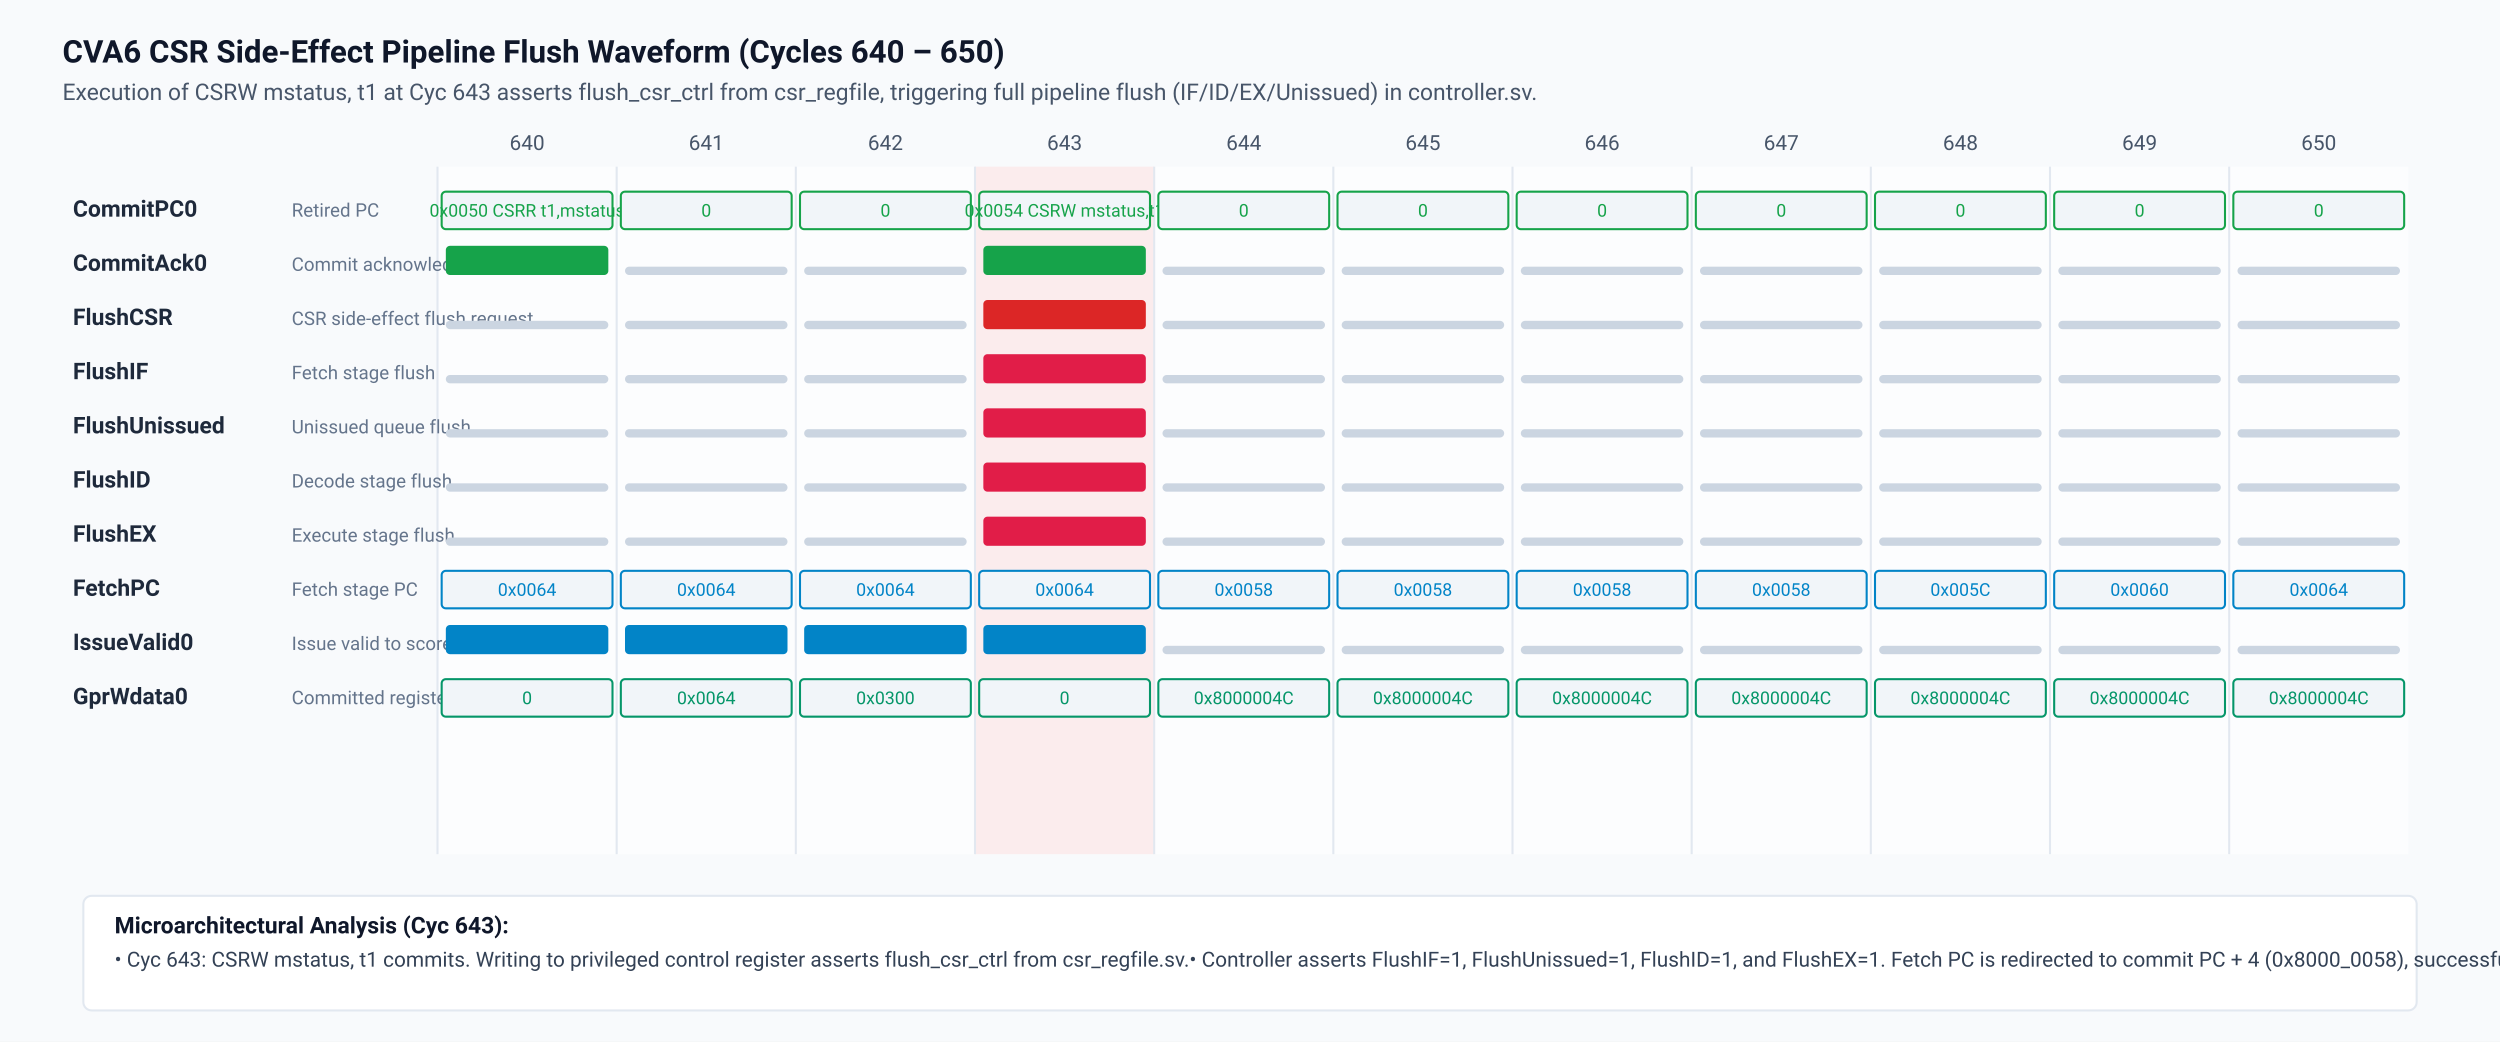
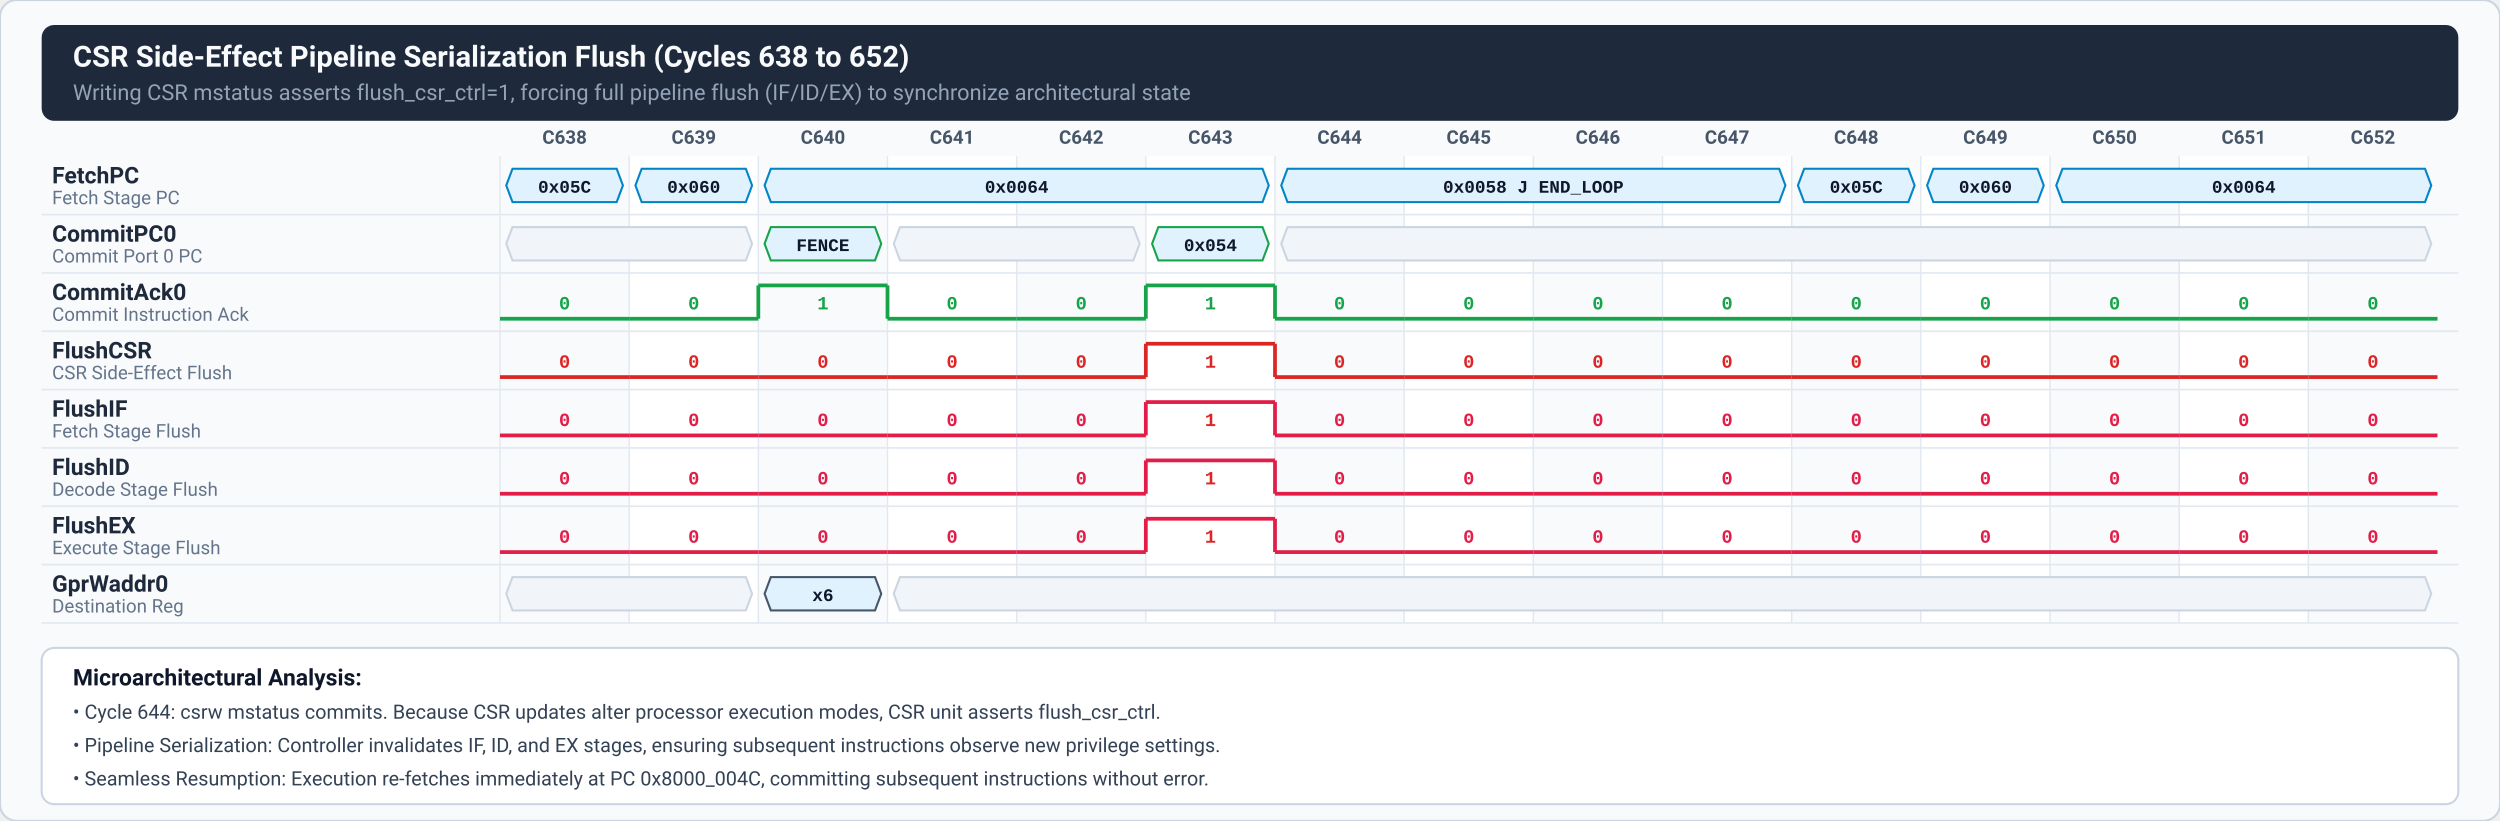
- <svg xmlns="http://www.w3.org/2000/svg" width="1200" height="500" viewBox="0 0 1200 500">
+ <svg xmlns="http://www.w3.org/2000/svg" viewBox="0 0 1200 394" width="1200" height="394">
  <defs>
-     <style type="text/css">
-     text { font-family: -apple-system, BlinkMacSystemFont, 'Segoe UI', Roboto, Helvetica, Arial, sans-serif; }
-     .sig-lbl { font-size: 11px; font-weight: 600; fill: #1e293b; }
-     .sig-sub { font-size: 9px; fill: #64748b; }
-     .cyc-lbl { font-size: 10px; fill: #475569; text-anchor: middle; }
-     .box-lbl { font-size: 10px; font-weight: 600; text-anchor: middle; }
-     .ann-title { font-size: 11px; font-weight: 700; fill: #0f172a; }
-     .ann-body { font-size: 10px; fill: #334155; }
-   </style>
+     <style>
+   text { font-family: -apple-system, BlinkMacSystemFont, "Segoe UI", Roboto, Helvetica, Arial, sans-serif; }
+   .title { font-size: 15px; font-weight: 700; fill: #0f172a; }
+   .subtitle { font-size: 11px; fill: #475569; }
+   .sig-name { font-size: 11px; font-weight: 600; fill: #1e293b; }
+   .sig-sub { font-size: 9px; fill: #64748b; }
+   .bus { font-family: "SFMono-Regular", Consolas, "Liberation Mono", Menlo, monospace; font-size: 8.5px; font-weight: 600; text-anchor: middle; fill: #0f172a; }
+   .bit { font-family: "SFMono-Regular", Consolas, "Liberation Mono", Menlo, monospace; font-size: 9px; font-weight: 600; text-anchor: middle; }
+   .cyc { font-size: 9px; fill: #475569; font-weight: 600; text-anchor: middle; }
+   .ann-title { font-size: 11px; font-weight: 700; fill: #0f172a; }
+   .ann-body { font-size: 9.5px; fill: #334155; }
+   .tag-lbl { font-size: 9px; font-weight: 700; text-anchor: middle; fill: #ffffff; }
+ </style>
  </defs>
-   <rect width="1200" height="500" fill="#f8fafc" />
-   <text x="30" y="30" font-size="15" font-weight="700" fill="#0f172a">CVA6 CSR Side-Effect Pipeline Flush Waveform (Cycles 640 – 650)</text>
-   <text x="30" y="48" font-size="11" fill="#475569">Execution of CSRW mstatus, t1 at Cyc 643 asserts flush_csr_ctrl from csr_regfile, triggering full pipeline flush (IF/ID/EX/Unissued) in controller.sv.</text>
-   <rect x="210" y="80" width="86" height="330" fill="#ffffff" opacity="0.6" />
-   <line x1="210" y1="80" x2="210" y2="410" stroke="#e2e8f0" stroke-width="1" />
-   <text x="253.0" y="72" class="cyc-lbl">640</text>
-   <rect x="296" y="80" width="86" height="330" fill="#ffffff" opacity="0.6" />
-   <line x1="296" y1="80" x2="296" y2="410" stroke="#e2e8f0" stroke-width="1" />
-   <text x="339.0" y="72" class="cyc-lbl">641</text>
-   <rect x="382" y="80" width="86" height="330" fill="#ffffff" opacity="0.6" />
-   <line x1="382" y1="80" x2="382" y2="410" stroke="#e2e8f0" stroke-width="1" />
-   <text x="425.0" y="72" class="cyc-lbl">642</text>
-   <rect x="468" y="80" width="86" height="330" fill="#fee2e2" opacity="0.6" />
-   <line x1="468" y1="80" x2="468" y2="410" stroke="#e2e8f0" stroke-width="1" />
-   <text x="511.0" y="72" class="cyc-lbl">643</text>
-   <rect x="554" y="80" width="86" height="330" fill="#ffffff" opacity="0.6" />
-   <line x1="554" y1="80" x2="554" y2="410" stroke="#e2e8f0" stroke-width="1" />
-   <text x="597.0" y="72" class="cyc-lbl">644</text>
-   <rect x="640" y="80" width="86" height="330" fill="#ffffff" opacity="0.6" />
-   <line x1="640" y1="80" x2="640" y2="410" stroke="#e2e8f0" stroke-width="1" />
-   <text x="683.0" y="72" class="cyc-lbl">645</text>
-   <rect x="726" y="80" width="86" height="330" fill="#ffffff" opacity="0.6" />
-   <line x1="726" y1="80" x2="726" y2="410" stroke="#e2e8f0" stroke-width="1" />
-   <text x="769.0" y="72" class="cyc-lbl">646</text>
-   <rect x="812" y="80" width="86" height="330" fill="#ffffff" opacity="0.6" />
-   <line x1="812" y1="80" x2="812" y2="410" stroke="#e2e8f0" stroke-width="1" />
-   <text x="855.0" y="72" class="cyc-lbl">647</text>
-   <rect x="898" y="80" width="86" height="330" fill="#ffffff" opacity="0.6" />
-   <line x1="898" y1="80" x2="898" y2="410" stroke="#e2e8f0" stroke-width="1" />
-   <text x="941.0" y="72" class="cyc-lbl">648</text>
-   <rect x="984" y="80" width="86" height="330" fill="#ffffff" opacity="0.6" />
-   <line x1="984" y1="80" x2="984" y2="410" stroke="#e2e8f0" stroke-width="1" />
-   <text x="1027.0" y="72" class="cyc-lbl">649</text>
-   <rect x="1070" y="80" width="86" height="330" fill="#ffffff" opacity="0.6" />
-   <line x1="1070" y1="80" x2="1070" y2="410" stroke="#e2e8f0" stroke-width="1" />
-   <text x="1113.0" y="72" class="cyc-lbl">650</text>
-   <text x="35" y="104" class="sig-lbl">CommitPC0</text>
-   <text x="140" y="104" class="sig-sub">Retired PC</text>
-   <rect x="212" y="92" width="82" height="18" fill="#f1f5f9" stroke="#16a34a" stroke-width="1" rx="2" />
-   <text x="253.0" y="104" font-size="8.5" font-family="monospace" fill="#16a34a" text-anchor="middle">0x0050 CSRR t1,mstatus</text>
-   <rect x="298" y="92" width="82" height="18" fill="#f1f5f9" stroke="#16a34a" stroke-width="1" rx="2" />
-   <text x="339.0" y="104" font-size="8.5" font-family="monospace" fill="#16a34a" text-anchor="middle">0</text>
-   <rect x="384" y="92" width="82" height="18" fill="#f1f5f9" stroke="#16a34a" stroke-width="1" rx="2" />
-   <text x="425.0" y="104" font-size="8.5" font-family="monospace" fill="#16a34a" text-anchor="middle">0</text>
-   <rect x="470" y="92" width="82" height="18" fill="#f1f5f9" stroke="#16a34a" stroke-width="1" rx="2" />
-   <text x="511.0" y="104" font-size="8.5" font-family="monospace" fill="#16a34a" text-anchor="middle">0x0054 CSRW mstatus,t1</text>
-   <rect x="556" y="92" width="82" height="18" fill="#f1f5f9" stroke="#16a34a" stroke-width="1" rx="2" />
-   <text x="597.0" y="104" font-size="8.5" font-family="monospace" fill="#16a34a" text-anchor="middle">0</text>
-   <rect x="642" y="92" width="82" height="18" fill="#f1f5f9" stroke="#16a34a" stroke-width="1" rx="2" />
-   <text x="683.0" y="104" font-size="8.5" font-family="monospace" fill="#16a34a" text-anchor="middle">0</text>
-   <rect x="728" y="92" width="82" height="18" fill="#f1f5f9" stroke="#16a34a" stroke-width="1" rx="2" />
-   <text x="769.0" y="104" font-size="8.5" font-family="monospace" fill="#16a34a" text-anchor="middle">0</text>
-   <rect x="814" y="92" width="82" height="18" fill="#f1f5f9" stroke="#16a34a" stroke-width="1" rx="2" />
-   <text x="855.0" y="104" font-size="8.5" font-family="monospace" fill="#16a34a" text-anchor="middle">0</text>
-   <rect x="900" y="92" width="82" height="18" fill="#f1f5f9" stroke="#16a34a" stroke-width="1" rx="2" />
-   <text x="941.0" y="104" font-size="8.5" font-family="monospace" fill="#16a34a" text-anchor="middle">0</text>
-   <rect x="986" y="92" width="82" height="18" fill="#f1f5f9" stroke="#16a34a" stroke-width="1" rx="2" />
-   <text x="1027.0" y="104" font-size="8.5" font-family="monospace" fill="#16a34a" text-anchor="middle">0</text>
-   <rect x="1072" y="92" width="82" height="18" fill="#f1f5f9" stroke="#16a34a" stroke-width="1" rx="2" />
-   <text x="1113.0" y="104" font-size="8.5" font-family="monospace" fill="#16a34a" text-anchor="middle">0</text>
-   <text x="35" y="130" class="sig-lbl">CommitAck0</text>
-   <text x="140" y="130" class="sig-sub">Commit acknowledge</text>
-   <rect x="214" y="118" width="78" height="14" fill="#16a34a" rx="2" />
-   <rect x="300" y="128" width="78" height="4" fill="#cbd5e1" rx="2" />
-   <rect x="386" y="128" width="78" height="4" fill="#cbd5e1" rx="2" />
-   <rect x="472" y="118" width="78" height="14" fill="#16a34a" rx="2" />
-   <rect x="558" y="128" width="78" height="4" fill="#cbd5e1" rx="2" />
-   <rect x="644" y="128" width="78" height="4" fill="#cbd5e1" rx="2" />
-   <rect x="730" y="128" width="78" height="4" fill="#cbd5e1" rx="2" />
-   <rect x="816" y="128" width="78" height="4" fill="#cbd5e1" rx="2" />
-   <rect x="902" y="128" width="78" height="4" fill="#cbd5e1" rx="2" />
-   <rect x="988" y="128" width="78" height="4" fill="#cbd5e1" rx="2" />
-   <rect x="1074" y="128" width="78" height="4" fill="#cbd5e1" rx="2" />
-   <text x="35" y="156" class="sig-lbl">FlushCSR</text>
-   <text x="140" y="156" class="sig-sub">CSR side-effect flush request</text>
-   <rect x="214" y="154" width="78" height="4" fill="#cbd5e1" rx="2" />
-   <rect x="300" y="154" width="78" height="4" fill="#cbd5e1" rx="2" />
-   <rect x="386" y="154" width="78" height="4" fill="#cbd5e1" rx="2" />
-   <rect x="472" y="144" width="78" height="14" fill="#dc2626" rx="2" />
-   <rect x="558" y="154" width="78" height="4" fill="#cbd5e1" rx="2" />
-   <rect x="644" y="154" width="78" height="4" fill="#cbd5e1" rx="2" />
-   <rect x="730" y="154" width="78" height="4" fill="#cbd5e1" rx="2" />
-   <rect x="816" y="154" width="78" height="4" fill="#cbd5e1" rx="2" />
-   <rect x="902" y="154" width="78" height="4" fill="#cbd5e1" rx="2" />
-   <rect x="988" y="154" width="78" height="4" fill="#cbd5e1" rx="2" />
-   <rect x="1074" y="154" width="78" height="4" fill="#cbd5e1" rx="2" />
-   <text x="35" y="182" class="sig-lbl">FlushIF</text>
-   <text x="140" y="182" class="sig-sub">Fetch stage flush</text>
-   <rect x="214" y="180" width="78" height="4" fill="#cbd5e1" rx="2" />
-   <rect x="300" y="180" width="78" height="4" fill="#cbd5e1" rx="2" />
-   <rect x="386" y="180" width="78" height="4" fill="#cbd5e1" rx="2" />
-   <rect x="472" y="170" width="78" height="14" fill="#e11d48" rx="2" />
-   <rect x="558" y="180" width="78" height="4" fill="#cbd5e1" rx="2" />
-   <rect x="644" y="180" width="78" height="4" fill="#cbd5e1" rx="2" />
-   <rect x="730" y="180" width="78" height="4" fill="#cbd5e1" rx="2" />
-   <rect x="816" y="180" width="78" height="4" fill="#cbd5e1" rx="2" />
-   <rect x="902" y="180" width="78" height="4" fill="#cbd5e1" rx="2" />
-   <rect x="988" y="180" width="78" height="4" fill="#cbd5e1" rx="2" />
-   <rect x="1074" y="180" width="78" height="4" fill="#cbd5e1" rx="2" />
-   <text x="35" y="208" class="sig-lbl">FlushUnissued</text>
-   <text x="140" y="208" class="sig-sub">Unissued queue flush</text>
-   <rect x="214" y="206" width="78" height="4" fill="#cbd5e1" rx="2" />
-   <rect x="300" y="206" width="78" height="4" fill="#cbd5e1" rx="2" />
-   <rect x="386" y="206" width="78" height="4" fill="#cbd5e1" rx="2" />
-   <rect x="472" y="196" width="78" height="14" fill="#e11d48" rx="2" />
-   <rect x="558" y="206" width="78" height="4" fill="#cbd5e1" rx="2" />
-   <rect x="644" y="206" width="78" height="4" fill="#cbd5e1" rx="2" />
-   <rect x="730" y="206" width="78" height="4" fill="#cbd5e1" rx="2" />
-   <rect x="816" y="206" width="78" height="4" fill="#cbd5e1" rx="2" />
-   <rect x="902" y="206" width="78" height="4" fill="#cbd5e1" rx="2" />
-   <rect x="988" y="206" width="78" height="4" fill="#cbd5e1" rx="2" />
-   <rect x="1074" y="206" width="78" height="4" fill="#cbd5e1" rx="2" />
-   <text x="35" y="234" class="sig-lbl">FlushID</text>
-   <text x="140" y="234" class="sig-sub">Decode stage flush</text>
-   <rect x="214" y="232" width="78" height="4" fill="#cbd5e1" rx="2" />
-   <rect x="300" y="232" width="78" height="4" fill="#cbd5e1" rx="2" />
-   <rect x="386" y="232" width="78" height="4" fill="#cbd5e1" rx="2" />
-   <rect x="472" y="222" width="78" height="14" fill="#e11d48" rx="2" />
-   <rect x="558" y="232" width="78" height="4" fill="#cbd5e1" rx="2" />
-   <rect x="644" y="232" width="78" height="4" fill="#cbd5e1" rx="2" />
-   <rect x="730" y="232" width="78" height="4" fill="#cbd5e1" rx="2" />
-   <rect x="816" y="232" width="78" height="4" fill="#cbd5e1" rx="2" />
-   <rect x="902" y="232" width="78" height="4" fill="#cbd5e1" rx="2" />
-   <rect x="988" y="232" width="78" height="4" fill="#cbd5e1" rx="2" />
-   <rect x="1074" y="232" width="78" height="4" fill="#cbd5e1" rx="2" />
-   <text x="35" y="260" class="sig-lbl">FlushEX</text>
-   <text x="140" y="260" class="sig-sub">Execute stage flush</text>
-   <rect x="214" y="258" width="78" height="4" fill="#cbd5e1" rx="2" />
-   <rect x="300" y="258" width="78" height="4" fill="#cbd5e1" rx="2" />
-   <rect x="386" y="258" width="78" height="4" fill="#cbd5e1" rx="2" />
-   <rect x="472" y="248" width="78" height="14" fill="#e11d48" rx="2" />
-   <rect x="558" y="258" width="78" height="4" fill="#cbd5e1" rx="2" />
-   <rect x="644" y="258" width="78" height="4" fill="#cbd5e1" rx="2" />
-   <rect x="730" y="258" width="78" height="4" fill="#cbd5e1" rx="2" />
-   <rect x="816" y="258" width="78" height="4" fill="#cbd5e1" rx="2" />
-   <rect x="902" y="258" width="78" height="4" fill="#cbd5e1" rx="2" />
-   <rect x="988" y="258" width="78" height="4" fill="#cbd5e1" rx="2" />
-   <rect x="1074" y="258" width="78" height="4" fill="#cbd5e1" rx="2" />
-   <text x="35" y="286" class="sig-lbl">FetchPC</text>
-   <text x="140" y="286" class="sig-sub">Fetch stage PC</text>
-   <rect x="212" y="274" width="82" height="18" fill="#f1f5f9" stroke="#0284c7" stroke-width="1" rx="2" />
-   <text x="253.0" y="286" font-size="8.5" font-family="monospace" fill="#0284c7" text-anchor="middle">0x0064</text>
-   <rect x="298" y="274" width="82" height="18" fill="#f1f5f9" stroke="#0284c7" stroke-width="1" rx="2" />
-   <text x="339.0" y="286" font-size="8.5" font-family="monospace" fill="#0284c7" text-anchor="middle">0x0064</text>
-   <rect x="384" y="274" width="82" height="18" fill="#f1f5f9" stroke="#0284c7" stroke-width="1" rx="2" />
-   <text x="425.0" y="286" font-size="8.5" font-family="monospace" fill="#0284c7" text-anchor="middle">0x0064</text>
-   <rect x="470" y="274" width="82" height="18" fill="#f1f5f9" stroke="#0284c7" stroke-width="1" rx="2" />
-   <text x="511.0" y="286" font-size="8.5" font-family="monospace" fill="#0284c7" text-anchor="middle">0x0064</text>
-   <rect x="556" y="274" width="82" height="18" fill="#f1f5f9" stroke="#0284c7" stroke-width="1" rx="2" />
-   <text x="597.0" y="286" font-size="8.5" font-family="monospace" fill="#0284c7" text-anchor="middle">0x0058</text>
-   <rect x="642" y="274" width="82" height="18" fill="#f1f5f9" stroke="#0284c7" stroke-width="1" rx="2" />
-   <text x="683.0" y="286" font-size="8.5" font-family="monospace" fill="#0284c7" text-anchor="middle">0x0058</text>
-   <rect x="728" y="274" width="82" height="18" fill="#f1f5f9" stroke="#0284c7" stroke-width="1" rx="2" />
-   <text x="769.0" y="286" font-size="8.5" font-family="monospace" fill="#0284c7" text-anchor="middle">0x0058</text>
-   <rect x="814" y="274" width="82" height="18" fill="#f1f5f9" stroke="#0284c7" stroke-width="1" rx="2" />
-   <text x="855.0" y="286" font-size="8.5" font-family="monospace" fill="#0284c7" text-anchor="middle">0x0058</text>
-   <rect x="900" y="274" width="82" height="18" fill="#f1f5f9" stroke="#0284c7" stroke-width="1" rx="2" />
-   <text x="941.0" y="286" font-size="8.5" font-family="monospace" fill="#0284c7" text-anchor="middle">0x005C</text>
-   <rect x="986" y="274" width="82" height="18" fill="#f1f5f9" stroke="#0284c7" stroke-width="1" rx="2" />
-   <text x="1027.0" y="286" font-size="8.5" font-family="monospace" fill="#0284c7" text-anchor="middle">0x0060</text>
-   <rect x="1072" y="274" width="82" height="18" fill="#f1f5f9" stroke="#0284c7" stroke-width="1" rx="2" />
-   <text x="1113.0" y="286" font-size="8.5" font-family="monospace" fill="#0284c7" text-anchor="middle">0x0064</text>
-   <text x="35" y="312" class="sig-lbl">IssueValid0</text>
-   <text x="140" y="312" class="sig-sub">Issue valid to scoreboard</text>
-   <rect x="214" y="300" width="78" height="14" fill="#0284c7" rx="2" />
-   <rect x="300" y="300" width="78" height="14" fill="#0284c7" rx="2" />
-   <rect x="386" y="300" width="78" height="14" fill="#0284c7" rx="2" />
-   <rect x="472" y="300" width="78" height="14" fill="#0284c7" rx="2" />
-   <rect x="558" y="310" width="78" height="4" fill="#cbd5e1" rx="2" />
-   <rect x="644" y="310" width="78" height="4" fill="#cbd5e1" rx="2" />
-   <rect x="730" y="310" width="78" height="4" fill="#cbd5e1" rx="2" />
-   <rect x="816" y="310" width="78" height="4" fill="#cbd5e1" rx="2" />
-   <rect x="902" y="310" width="78" height="4" fill="#cbd5e1" rx="2" />
-   <rect x="988" y="310" width="78" height="4" fill="#cbd5e1" rx="2" />
-   <rect x="1074" y="310" width="78" height="4" fill="#cbd5e1" rx="2" />
-   <text x="35" y="338" class="sig-lbl">GprWdata0</text>
-   <text x="140" y="338" class="sig-sub">Committed register result</text>
-   <rect x="212" y="326" width="82" height="18" fill="#f1f5f9" stroke="#059669" stroke-width="1" rx="2" />
-   <text x="253.0" y="338" font-size="8.5" font-family="monospace" fill="#059669" text-anchor="middle">0</text>
-   <rect x="298" y="326" width="82" height="18" fill="#f1f5f9" stroke="#059669" stroke-width="1" rx="2" />
-   <text x="339.0" y="338" font-size="8.5" font-family="monospace" fill="#059669" text-anchor="middle">0x0064</text>
-   <rect x="384" y="326" width="82" height="18" fill="#f1f5f9" stroke="#059669" stroke-width="1" rx="2" />
-   <text x="425.0" y="338" font-size="8.5" font-family="monospace" fill="#059669" text-anchor="middle">0x0300</text>
-   <rect x="470" y="326" width="82" height="18" fill="#f1f5f9" stroke="#059669" stroke-width="1" rx="2" />
-   <text x="511.0" y="338" font-size="8.5" font-family="monospace" fill="#059669" text-anchor="middle">0</text>
-   <rect x="556" y="326" width="82" height="18" fill="#f1f5f9" stroke="#059669" stroke-width="1" rx="2" />
-   <text x="597.0" y="338" font-size="8.5" font-family="monospace" fill="#059669" text-anchor="middle">0x8000004C</text>
-   <rect x="642" y="326" width="82" height="18" fill="#f1f5f9" stroke="#059669" stroke-width="1" rx="2" />
-   <text x="683.0" y="338" font-size="8.5" font-family="monospace" fill="#059669" text-anchor="middle">0x8000004C</text>
-   <rect x="728" y="326" width="82" height="18" fill="#f1f5f9" stroke="#059669" stroke-width="1" rx="2" />
-   <text x="769.0" y="338" font-size="8.5" font-family="monospace" fill="#059669" text-anchor="middle">0x8000004C</text>
-   <rect x="814" y="326" width="82" height="18" fill="#f1f5f9" stroke="#059669" stroke-width="1" rx="2" />
-   <text x="855.0" y="338" font-size="8.5" font-family="monospace" fill="#059669" text-anchor="middle">0x8000004C</text>
-   <rect x="900" y="326" width="82" height="18" fill="#f1f5f9" stroke="#059669" stroke-width="1" rx="2" />
-   <text x="941.0" y="338" font-size="8.5" font-family="monospace" fill="#059669" text-anchor="middle">0x8000004C</text>
-   <rect x="986" y="326" width="82" height="18" fill="#f1f5f9" stroke="#059669" stroke-width="1" rx="2" />
-   <text x="1027.0" y="338" font-size="8.5" font-family="monospace" fill="#059669" text-anchor="middle">0x8000004C</text>
-   <rect x="1072" y="326" width="82" height="18" fill="#f1f5f9" stroke="#059669" stroke-width="1" rx="2" />
-   <text x="1113.0" y="338" font-size="8.5" font-family="monospace" fill="#059669" text-anchor="middle">0x8000004C</text>
-   <rect x="40" y="430" width="1120" height="55" fill="#ffffff" stroke="#e2e8f0" stroke-width="1" rx="4" />
-   <text x="55" y="448" class="ann-title">Microarchitectural Analysis (Cyc 643):</text>
-   <text x="55" y="464" class="ann-body">• Cyc 643: CSRW mstatus, t1 commits. Writing to privileged control register asserts flush_csr_ctrl from csr_regfile.sv.
- • Controller asserts FlushIF=1, FlushUnissued=1, FlushID=1, and FlushEX=1. Fetch PC is redirected to commit PC + 4 (0x8000_0058), successfully resuming execution.</text>
+   <rect width="1200" height="394" fill="#f8fafc" rx="8" stroke="#cbd5e1" stroke-width="1" />
+   <rect x="20" y="12" width="1160" height="46" rx="6" fill="#1e293b" />
+   <text x="35" y="32" font-size="14" font-weight="700" fill="#f8fafc">CSR Side-Effect Pipeline Serialization Flush (Cycles 638 to 652)</text>
+   <text x="35" y="48" font-size="10.5" fill="#94a3b8">Writing CSR mstatus asserts flush_csr_ctrl=1, forcing full pipeline flush (IF/ID/EX) to synchronize architectural state</text>
+   <rect x="240.0" y="75" width="62.0" height="224" fill="#f8fafc" />
+   <line x1="240.0" y1="75" x2="240.0" y2="299" stroke="#e2e8f0" stroke-width="0.7" />
+   <text x="271.0" y="69" class="cyc" fill="#475569">C638</text>
+   <rect x="302.0" y="75" width="62.0" height="224" fill="#ffffff" />
+   <line x1="302.0" y1="75" x2="302.0" y2="299" stroke="#e2e8f0" stroke-width="0.7" />
+   <text x="333.0" y="69" class="cyc" fill="#475569">C639</text>
+   <rect x="364.0" y="75" width="62.0" height="224" fill="#f8fafc" />
+   <line x1="364.0" y1="75" x2="364.0" y2="299" stroke="#e2e8f0" stroke-width="0.7" />
+   <text x="395.0" y="69" class="cyc" fill="#475569">C640</text>
+   <rect x="426.0" y="75" width="62.0" height="224" fill="#ffffff" />
+   <line x1="426.0" y1="75" x2="426.0" y2="299" stroke="#e2e8f0" stroke-width="0.7" />
+   <text x="457.0" y="69" class="cyc" fill="#475569">C641</text>
+   <rect x="488.0" y="75" width="62.0" height="224" fill="#f8fafc" />
+   <line x1="488.0" y1="75" x2="488.0" y2="299" stroke="#e2e8f0" stroke-width="0.7" />
+   <text x="519.0" y="69" class="cyc" fill="#475569">C642</text>
+   <rect x="550.0" y="75" width="62.0" height="224" fill="#ffffff" />
+   <line x1="550.0" y1="75" x2="550.0" y2="299" stroke="#e2e8f0" stroke-width="0.7" />
+   <text x="581.0" y="69" class="cyc" fill="#475569">C643</text>
+   <rect x="612.0" y="75" width="62.0" height="224" fill="#f8fafc" />
+   <line x1="612.0" y1="75" x2="612.0" y2="299" stroke="#e2e8f0" stroke-width="0.7" />
+   <text x="643.0" y="69" class="cyc" fill="#475569">C644</text>
+   <rect x="674.0" y="75" width="62.0" height="224" fill="#ffffff" />
+   <line x1="674.0" y1="75" x2="674.0" y2="299" stroke="#e2e8f0" stroke-width="0.7" />
+   <text x="705.0" y="69" class="cyc" fill="#475569">C645</text>
+   <rect x="736.0" y="75" width="62.0" height="224" fill="#f8fafc" />
+   <line x1="736.0" y1="75" x2="736.0" y2="299" stroke="#e2e8f0" stroke-width="0.7" />
+   <text x="767.0" y="69" class="cyc" fill="#475569">C646</text>
+   <rect x="798.0" y="75" width="62.0" height="224" fill="#ffffff" />
+   <line x1="798.0" y1="75" x2="798.0" y2="299" stroke="#e2e8f0" stroke-width="0.7" />
+   <text x="829.0" y="69" class="cyc" fill="#475569">C647</text>
+   <rect x="860.0" y="75" width="62.0" height="224" fill="#f8fafc" />
+   <line x1="860.0" y1="75" x2="860.0" y2="299" stroke="#e2e8f0" stroke-width="0.7" />
+   <text x="891.0" y="69" class="cyc" fill="#475569">C648</text>
+   <rect x="922.0" y="75" width="62.0" height="224" fill="#ffffff" />
+   <line x1="922.0" y1="75" x2="922.0" y2="299" stroke="#e2e8f0" stroke-width="0.7" />
+   <text x="953.0" y="69" class="cyc" fill="#475569">C649</text>
+   <rect x="984.0" y="75" width="62.0" height="224" fill="#f8fafc" />
+   <line x1="984.0" y1="75" x2="984.0" y2="299" stroke="#e2e8f0" stroke-width="0.7" />
+   <text x="1015.0" y="69" class="cyc" fill="#475569">C650</text>
+   <rect x="1046.0" y="75" width="62.0" height="224" fill="#ffffff" />
+   <line x1="1046.0" y1="75" x2="1046.0" y2="299" stroke="#e2e8f0" stroke-width="0.7" />
+   <text x="1077.0" y="69" class="cyc" fill="#475569">C651</text>
+   <rect x="1108.0" y="75" width="62.0" height="224" fill="#f8fafc" />
+   <line x1="1108.0" y1="75" x2="1108.0" y2="299" stroke="#e2e8f0" stroke-width="0.7" />
+   <text x="1139.0" y="69" class="cyc" fill="#475569">C652</text>
+   <line x1="20" y1="103" x2="1180" y2="103" stroke="#e2e8f0" stroke-width="0.8" />
+   <text x="25" y="88" class="sig-name">FetchPC</text>
+   <text x="25" y="98" class="sig-sub">Fetch Stage PC</text>
+   <polygon points="243.0,89.0 246.0,81.0 296.0,81.0 299.0,89.0 296.0,97.0 246.0,97.0" fill="#e0f2fe" stroke="#0284c7" stroke-width="1" />
+   <text x="271.0" y="92.5" class="bus">0x05C</text>
+   <polygon points="305.0,89.0 308.0,81.0 358.0,81.0 361.0,89.0 358.0,97.0 308.0,97.0" fill="#e0f2fe" stroke="#0284c7" stroke-width="1" />
+   <text x="333.0" y="92.5" class="bus">0x060</text>
+   <polygon points="367.0,89.0 370.0,81.0 606.0,81.0 609.0,89.0 606.0,97.0 370.0,97.0" fill="#e0f2fe" stroke="#0284c7" stroke-width="1" />
+   <text x="488.0" y="92.5" class="bus">0x0064</text>
+   <polygon points="615.0,89.0 618.0,81.0 854.0,81.0 857.0,89.0 854.0,97.0 618.0,97.0" fill="#e0f2fe" stroke="#0284c7" stroke-width="1" />
+   <text x="736.0" y="92.5" class="bus">0x0058 J END_LOOP</text>
+   <polygon points="863.0,89.0 866.0,81.0 916.0,81.0 919.0,89.0 916.0,97.0 866.0,97.0" fill="#e0f2fe" stroke="#0284c7" stroke-width="1" />
+   <text x="891.0" y="92.5" class="bus">0x05C</text>
+   <polygon points="925.0,89.0 928.0,81.0 978.0,81.0 981.0,89.0 978.0,97.0 928.0,97.0" fill="#e0f2fe" stroke="#0284c7" stroke-width="1" />
+   <text x="953.0" y="92.5" class="bus">0x060</text>
+   <polygon points="987.0,89.0 990.0,81.0 1164.0,81.0 1167.0,89.0 1164.0,97.0 990.0,97.0" fill="#e0f2fe" stroke="#0284c7" stroke-width="1" />
+   <text x="1077.0" y="92.5" class="bus">0x0064</text>
+   <line x1="20" y1="131" x2="1180" y2="131" stroke="#e2e8f0" stroke-width="0.8" />
+   <text x="25" y="116" class="sig-name">CommitPC0</text>
+   <text x="25" y="126" class="sig-sub">Commit Port 0 PC</text>
+   <polygon points="243.0,117.0 246.0,109.0 358.0,109.0 361.0,117.0 358.0,125.0 246.0,125.0" fill="#f1f5f9" stroke="#cbd5e1" stroke-width="1" />
+   <polygon points="367.0,117.0 370.0,109.0 420.0,109.0 423.0,117.0 420.0,125.0 370.0,125.0" fill="#e0f2fe" stroke="#16a34a" stroke-width="1" />
+   <text x="395.0" y="120.5" class="bus">FENCE</text>
+   <polygon points="429.0,117.0 432.0,109.0 544.0,109.0 547.0,117.0 544.0,125.0 432.0,125.0" fill="#f1f5f9" stroke="#cbd5e1" stroke-width="1" />
+   <polygon points="553.0,117.0 556.0,109.0 606.0,109.0 609.0,117.0 606.0,125.0 556.0,125.0" fill="#e0f2fe" stroke="#16a34a" stroke-width="1" />
+   <text x="581.0" y="120.5" class="bus">0x054</text>
+   <polygon points="615.0,117.0 618.0,109.0 1164.0,109.0 1167.0,117.0 1164.0,125.0 618.0,125.0" fill="#f1f5f9" stroke="#cbd5e1" stroke-width="1" />
+   <line x1="20" y1="159" x2="1180" y2="159" stroke="#e2e8f0" stroke-width="0.8" />
+   <text x="25" y="144" class="sig-name">CommitAck0</text>
+   <text x="25" y="154" class="sig-sub">Commit Instruction Ack</text>
+   <line x1="240.0" y1="153.0" x2="302.0" y2="153.0" stroke="#16a34a" stroke-width="1.8" />
+   <text x="271.0" y="148.5" class="bit" fill="#16a34a">0</text>
+   <line x1="302.0" y1="153.0" x2="364.0" y2="153.0" stroke="#16a34a" stroke-width="1.8" />
+   <text x="333.0" y="148.5" class="bit" fill="#16a34a">0</text>
+   <line x1="364.0" y1="153.0" x2="364.0" y2="137.0" stroke="#16a34a" stroke-width="1.8" />
+   <line x1="364.0" y1="137.0" x2="426.0" y2="137.0" stroke="#16a34a" stroke-width="1.8" />
+   <text x="395.0" y="148.5" class="bit" fill="#16a34a">1</text>
+   <line x1="426.0" y1="137.0" x2="426.0" y2="153.0" stroke="#16a34a" stroke-width="1.8" />
+   <line x1="426.0" y1="153.0" x2="488.0" y2="153.0" stroke="#16a34a" stroke-width="1.8" />
+   <text x="457.0" y="148.5" class="bit" fill="#16a34a">0</text>
+   <line x1="488.0" y1="153.0" x2="550.0" y2="153.0" stroke="#16a34a" stroke-width="1.8" />
+   <text x="519.0" y="148.5" class="bit" fill="#16a34a">0</text>
+   <line x1="550.0" y1="153.0" x2="550.0" y2="137.0" stroke="#16a34a" stroke-width="1.8" />
+   <line x1="550.0" y1="137.0" x2="612.0" y2="137.0" stroke="#16a34a" stroke-width="1.8" />
+   <text x="581.0" y="148.5" class="bit" fill="#16a34a">1</text>
+   <line x1="612.0" y1="137.0" x2="612.0" y2="153.0" stroke="#16a34a" stroke-width="1.8" />
+   <line x1="612.0" y1="153.0" x2="674.0" y2="153.0" stroke="#16a34a" stroke-width="1.8" />
+   <text x="643.0" y="148.5" class="bit" fill="#16a34a">0</text>
+   <line x1="674.0" y1="153.0" x2="736.0" y2="153.0" stroke="#16a34a" stroke-width="1.8" />
+   <text x="705.0" y="148.5" class="bit" fill="#16a34a">0</text>
+   <line x1="736.0" y1="153.0" x2="798.0" y2="153.0" stroke="#16a34a" stroke-width="1.8" />
+   <text x="767.0" y="148.5" class="bit" fill="#16a34a">0</text>
+   <line x1="798.0" y1="153.0" x2="860.0" y2="153.0" stroke="#16a34a" stroke-width="1.8" />
+   <text x="829.0" y="148.5" class="bit" fill="#16a34a">0</text>
+   <line x1="860.0" y1="153.0" x2="922.0" y2="153.0" stroke="#16a34a" stroke-width="1.8" />
+   <text x="891.0" y="148.5" class="bit" fill="#16a34a">0</text>
+   <line x1="922.0" y1="153.0" x2="984.0" y2="153.0" stroke="#16a34a" stroke-width="1.8" />
+   <text x="953.0" y="148.5" class="bit" fill="#16a34a">0</text>
+   <line x1="984.0" y1="153.0" x2="1046.0" y2="153.0" stroke="#16a34a" stroke-width="1.8" />
+   <text x="1015.0" y="148.5" class="bit" fill="#16a34a">0</text>
+   <line x1="1046.0" y1="153.0" x2="1108.0" y2="153.0" stroke="#16a34a" stroke-width="1.8" />
+   <text x="1077.0" y="148.5" class="bit" fill="#16a34a">0</text>
+   <line x1="1108.0" y1="153.0" x2="1170.0" y2="153.0" stroke="#16a34a" stroke-width="1.8" />
+   <text x="1139.0" y="148.5" class="bit" fill="#16a34a">0</text>
+   <line x1="20" y1="187" x2="1180" y2="187" stroke="#e2e8f0" stroke-width="0.8" />
+   <text x="25" y="172" class="sig-name">FlushCSR</text>
+   <text x="25" y="182" class="sig-sub">CSR Side-Effect Flush</text>
+   <line x1="240.0" y1="181.0" x2="302.0" y2="181.0" stroke="#dc2626" stroke-width="1.8" />
+   <text x="271.0" y="176.5" class="bit" fill="#dc2626">0</text>
+   <line x1="302.0" y1="181.0" x2="364.0" y2="181.0" stroke="#dc2626" stroke-width="1.8" />
+   <text x="333.0" y="176.5" class="bit" fill="#dc2626">0</text>
+   <line x1="364.0" y1="181.0" x2="426.0" y2="181.0" stroke="#dc2626" stroke-width="1.8" />
+   <text x="395.0" y="176.5" class="bit" fill="#dc2626">0</text>
+   <line x1="426.0" y1="181.0" x2="488.0" y2="181.0" stroke="#dc2626" stroke-width="1.8" />
+   <text x="457.0" y="176.5" class="bit" fill="#dc2626">0</text>
+   <line x1="488.0" y1="181.0" x2="550.0" y2="181.0" stroke="#dc2626" stroke-width="1.8" />
+   <text x="519.0" y="176.5" class="bit" fill="#dc2626">0</text>
+   <line x1="550.0" y1="181.0" x2="550.0" y2="165.0" stroke="#dc2626" stroke-width="1.8" />
+   <line x1="550.0" y1="165.0" x2="612.0" y2="165.0" stroke="#dc2626" stroke-width="1.8" />
+   <text x="581.0" y="176.5" class="bit" fill="#dc2626">1</text>
+   <line x1="612.0" y1="165.0" x2="612.0" y2="181.0" stroke="#dc2626" stroke-width="1.8" />
+   <line x1="612.0" y1="181.0" x2="674.0" y2="181.0" stroke="#dc2626" stroke-width="1.8" />
+   <text x="643.0" y="176.5" class="bit" fill="#dc2626">0</text>
+   <line x1="674.0" y1="181.0" x2="736.0" y2="181.0" stroke="#dc2626" stroke-width="1.8" />
+   <text x="705.0" y="176.5" class="bit" fill="#dc2626">0</text>
+   <line x1="736.0" y1="181.0" x2="798.0" y2="181.0" stroke="#dc2626" stroke-width="1.8" />
+   <text x="767.0" y="176.5" class="bit" fill="#dc2626">0</text>
+   <line x1="798.0" y1="181.0" x2="860.0" y2="181.0" stroke="#dc2626" stroke-width="1.8" />
+   <text x="829.0" y="176.5" class="bit" fill="#dc2626">0</text>
+   <line x1="860.0" y1="181.0" x2="922.0" y2="181.0" stroke="#dc2626" stroke-width="1.8" />
+   <text x="891.0" y="176.5" class="bit" fill="#dc2626">0</text>
+   <line x1="922.0" y1="181.0" x2="984.0" y2="181.0" stroke="#dc2626" stroke-width="1.8" />
+   <text x="953.0" y="176.5" class="bit" fill="#dc2626">0</text>
+   <line x1="984.0" y1="181.0" x2="1046.0" y2="181.0" stroke="#dc2626" stroke-width="1.8" />
+   <text x="1015.0" y="176.5" class="bit" fill="#dc2626">0</text>
+   <line x1="1046.0" y1="181.0" x2="1108.0" y2="181.0" stroke="#dc2626" stroke-width="1.8" />
+   <text x="1077.0" y="176.5" class="bit" fill="#dc2626">0</text>
+   <line x1="1108.0" y1="181.0" x2="1170.0" y2="181.0" stroke="#dc2626" stroke-width="1.8" />
+   <text x="1139.0" y="176.5" class="bit" fill="#dc2626">0</text>
+   <line x1="20" y1="215" x2="1180" y2="215" stroke="#e2e8f0" stroke-width="0.8" />
+   <text x="25" y="200" class="sig-name">FlushIF</text>
+   <text x="25" y="210" class="sig-sub">Fetch Stage Flush</text>
+   <line x1="240.0" y1="209.0" x2="302.0" y2="209.0" stroke="#e11d48" stroke-width="1.8" />
+   <text x="271.0" y="204.5" class="bit" fill="#e11d48">0</text>
+   <line x1="302.0" y1="209.0" x2="364.0" y2="209.0" stroke="#e11d48" stroke-width="1.8" />
+   <text x="333.0" y="204.5" class="bit" fill="#e11d48">0</text>
+   <line x1="364.0" y1="209.0" x2="426.0" y2="209.0" stroke="#e11d48" stroke-width="1.8" />
+   <text x="395.0" y="204.5" class="bit" fill="#e11d48">0</text>
+   <line x1="426.0" y1="209.0" x2="488.0" y2="209.0" stroke="#e11d48" stroke-width="1.8" />
+   <text x="457.0" y="204.5" class="bit" fill="#e11d48">0</text>
+   <line x1="488.0" y1="209.0" x2="550.0" y2="209.0" stroke="#e11d48" stroke-width="1.8" />
+   <text x="519.0" y="204.5" class="bit" fill="#e11d48">0</text>
+   <line x1="550.0" y1="209.0" x2="550.0" y2="193.0" stroke="#e11d48" stroke-width="1.8" />
+   <line x1="550.0" y1="193.0" x2="612.0" y2="193.0" stroke="#e11d48" stroke-width="1.8" />
+   <text x="581.0" y="204.5" class="bit" fill="#dc2626">1</text>
+   <line x1="612.0" y1="193.0" x2="612.0" y2="209.0" stroke="#e11d48" stroke-width="1.8" />
+   <line x1="612.0" y1="209.0" x2="674.0" y2="209.0" stroke="#e11d48" stroke-width="1.8" />
+   <text x="643.0" y="204.5" class="bit" fill="#e11d48">0</text>
+   <line x1="674.0" y1="209.0" x2="736.0" y2="209.0" stroke="#e11d48" stroke-width="1.8" />
+   <text x="705.0" y="204.5" class="bit" fill="#e11d48">0</text>
+   <line x1="736.0" y1="209.0" x2="798.0" y2="209.0" stroke="#e11d48" stroke-width="1.8" />
+   <text x="767.0" y="204.5" class="bit" fill="#e11d48">0</text>
+   <line x1="798.0" y1="209.0" x2="860.0" y2="209.0" stroke="#e11d48" stroke-width="1.8" />
+   <text x="829.0" y="204.5" class="bit" fill="#e11d48">0</text>
+   <line x1="860.0" y1="209.0" x2="922.0" y2="209.0" stroke="#e11d48" stroke-width="1.8" />
+   <text x="891.0" y="204.5" class="bit" fill="#e11d48">0</text>
+   <line x1="922.0" y1="209.0" x2="984.0" y2="209.0" stroke="#e11d48" stroke-width="1.8" />
+   <text x="953.0" y="204.5" class="bit" fill="#e11d48">0</text>
+   <line x1="984.0" y1="209.0" x2="1046.0" y2="209.0" stroke="#e11d48" stroke-width="1.8" />
+   <text x="1015.0" y="204.5" class="bit" fill="#e11d48">0</text>
+   <line x1="1046.0" y1="209.0" x2="1108.0" y2="209.0" stroke="#e11d48" stroke-width="1.8" />
+   <text x="1077.0" y="204.5" class="bit" fill="#e11d48">0</text>
+   <line x1="1108.0" y1="209.0" x2="1170.0" y2="209.0" stroke="#e11d48" stroke-width="1.8" />
+   <text x="1139.0" y="204.5" class="bit" fill="#e11d48">0</text>
+   <line x1="20" y1="243" x2="1180" y2="243" stroke="#e2e8f0" stroke-width="0.8" />
+   <text x="25" y="228" class="sig-name">FlushID</text>
+   <text x="25" y="238" class="sig-sub">Decode Stage Flush</text>
+   <line x1="240.0" y1="237.0" x2="302.0" y2="237.0" stroke="#e11d48" stroke-width="1.8" />
+   <text x="271.0" y="232.5" class="bit" fill="#e11d48">0</text>
+   <line x1="302.0" y1="237.0" x2="364.0" y2="237.0" stroke="#e11d48" stroke-width="1.8" />
+   <text x="333.0" y="232.5" class="bit" fill="#e11d48">0</text>
+   <line x1="364.0" y1="237.0" x2="426.0" y2="237.0" stroke="#e11d48" stroke-width="1.8" />
+   <text x="395.0" y="232.5" class="bit" fill="#e11d48">0</text>
+   <line x1="426.0" y1="237.0" x2="488.0" y2="237.0" stroke="#e11d48" stroke-width="1.8" />
+   <text x="457.0" y="232.5" class="bit" fill="#e11d48">0</text>
+   <line x1="488.0" y1="237.0" x2="550.0" y2="237.0" stroke="#e11d48" stroke-width="1.8" />
+   <text x="519.0" y="232.5" class="bit" fill="#e11d48">0</text>
+   <line x1="550.0" y1="237.0" x2="550.0" y2="221.0" stroke="#e11d48" stroke-width="1.8" />
+   <line x1="550.0" y1="221.0" x2="612.0" y2="221.0" stroke="#e11d48" stroke-width="1.8" />
+   <text x="581.0" y="232.5" class="bit" fill="#dc2626">1</text>
+   <line x1="612.0" y1="221.0" x2="612.0" y2="237.0" stroke="#e11d48" stroke-width="1.8" />
+   <line x1="612.0" y1="237.0" x2="674.0" y2="237.0" stroke="#e11d48" stroke-width="1.8" />
+   <text x="643.0" y="232.5" class="bit" fill="#e11d48">0</text>
+   <line x1="674.0" y1="237.0" x2="736.0" y2="237.0" stroke="#e11d48" stroke-width="1.8" />
+   <text x="705.0" y="232.5" class="bit" fill="#e11d48">0</text>
+   <line x1="736.0" y1="237.0" x2="798.0" y2="237.0" stroke="#e11d48" stroke-width="1.8" />
+   <text x="767.0" y="232.5" class="bit" fill="#e11d48">0</text>
+   <line x1="798.0" y1="237.0" x2="860.0" y2="237.0" stroke="#e11d48" stroke-width="1.8" />
+   <text x="829.0" y="232.5" class="bit" fill="#e11d48">0</text>
+   <line x1="860.0" y1="237.0" x2="922.0" y2="237.0" stroke="#e11d48" stroke-width="1.8" />
+   <text x="891.0" y="232.5" class="bit" fill="#e11d48">0</text>
+   <line x1="922.0" y1="237.0" x2="984.0" y2="237.0" stroke="#e11d48" stroke-width="1.8" />
+   <text x="953.0" y="232.5" class="bit" fill="#e11d48">0</text>
+   <line x1="984.0" y1="237.0" x2="1046.0" y2="237.0" stroke="#e11d48" stroke-width="1.8" />
+   <text x="1015.0" y="232.5" class="bit" fill="#e11d48">0</text>
+   <line x1="1046.0" y1="237.0" x2="1108.0" y2="237.0" stroke="#e11d48" stroke-width="1.8" />
+   <text x="1077.0" y="232.5" class="bit" fill="#e11d48">0</text>
+   <line x1="1108.0" y1="237.0" x2="1170.0" y2="237.0" stroke="#e11d48" stroke-width="1.8" />
+   <text x="1139.0" y="232.5" class="bit" fill="#e11d48">0</text>
+   <line x1="20" y1="271" x2="1180" y2="271" stroke="#e2e8f0" stroke-width="0.8" />
+   <text x="25" y="256" class="sig-name">FlushEX</text>
+   <text x="25" y="266" class="sig-sub">Execute Stage Flush</text>
+   <line x1="240.0" y1="265.0" x2="302.0" y2="265.0" stroke="#e11d48" stroke-width="1.8" />
+   <text x="271.0" y="260.5" class="bit" fill="#e11d48">0</text>
+   <line x1="302.0" y1="265.0" x2="364.0" y2="265.0" stroke="#e11d48" stroke-width="1.8" />
+   <text x="333.0" y="260.5" class="bit" fill="#e11d48">0</text>
+   <line x1="364.0" y1="265.0" x2="426.0" y2="265.0" stroke="#e11d48" stroke-width="1.8" />
+   <text x="395.0" y="260.5" class="bit" fill="#e11d48">0</text>
+   <line x1="426.0" y1="265.0" x2="488.0" y2="265.0" stroke="#e11d48" stroke-width="1.8" />
+   <text x="457.0" y="260.5" class="bit" fill="#e11d48">0</text>
+   <line x1="488.0" y1="265.0" x2="550.0" y2="265.0" stroke="#e11d48" stroke-width="1.8" />
+   <text x="519.0" y="260.5" class="bit" fill="#e11d48">0</text>
+   <line x1="550.0" y1="265.0" x2="550.0" y2="249.0" stroke="#e11d48" stroke-width="1.8" />
+   <line x1="550.0" y1="249.0" x2="612.0" y2="249.0" stroke="#e11d48" stroke-width="1.8" />
+   <text x="581.0" y="260.5" class="bit" fill="#dc2626">1</text>
+   <line x1="612.0" y1="249.0" x2="612.0" y2="265.0" stroke="#e11d48" stroke-width="1.8" />
+   <line x1="612.0" y1="265.0" x2="674.0" y2="265.0" stroke="#e11d48" stroke-width="1.8" />
+   <text x="643.0" y="260.5" class="bit" fill="#e11d48">0</text>
+   <line x1="674.0" y1="265.0" x2="736.0" y2="265.0" stroke="#e11d48" stroke-width="1.8" />
+   <text x="705.0" y="260.5" class="bit" fill="#e11d48">0</text>
+   <line x1="736.0" y1="265.0" x2="798.0" y2="265.0" stroke="#e11d48" stroke-width="1.8" />
+   <text x="767.0" y="260.5" class="bit" fill="#e11d48">0</text>
+   <line x1="798.0" y1="265.0" x2="860.0" y2="265.0" stroke="#e11d48" stroke-width="1.8" />
+   <text x="829.0" y="260.5" class="bit" fill="#e11d48">0</text>
+   <line x1="860.0" y1="265.0" x2="922.0" y2="265.0" stroke="#e11d48" stroke-width="1.8" />
+   <text x="891.0" y="260.5" class="bit" fill="#e11d48">0</text>
+   <line x1="922.0" y1="265.0" x2="984.0" y2="265.0" stroke="#e11d48" stroke-width="1.8" />
+   <text x="953.0" y="260.5" class="bit" fill="#e11d48">0</text>
+   <line x1="984.0" y1="265.0" x2="1046.0" y2="265.0" stroke="#e11d48" stroke-width="1.8" />
+   <text x="1015.0" y="260.5" class="bit" fill="#e11d48">0</text>
+   <line x1="1046.0" y1="265.0" x2="1108.0" y2="265.0" stroke="#e11d48" stroke-width="1.8" />
+   <text x="1077.0" y="260.5" class="bit" fill="#e11d48">0</text>
+   <line x1="1108.0" y1="265.0" x2="1170.0" y2="265.0" stroke="#e11d48" stroke-width="1.8" />
+   <text x="1139.0" y="260.5" class="bit" fill="#e11d48">0</text>
+   <line x1="20" y1="299" x2="1180" y2="299" stroke="#e2e8f0" stroke-width="0.8" />
+   <text x="25" y="284" class="sig-name">GprWaddr0</text>
+   <text x="25" y="294" class="sig-sub">Destination Reg</text>
+   <polygon points="243.0,285.0 246.0,277.0 358.0,277.0 361.0,285.0 358.0,293.0 246.0,293.0" fill="#f1f5f9" stroke="#cbd5e1" stroke-width="1" />
+   <polygon points="367.0,285.0 370.0,277.0 420.0,277.0 423.0,285.0 420.0,293.0 370.0,293.0" fill="#e0f2fe" stroke="#475569" stroke-width="1" />
+   <text x="395.0" y="288.5" class="bus">x6</text>
+   <polygon points="429.0,285.0 432.0,277.0 1164.0,277.0 1167.0,285.0 1164.0,293.0 432.0,293.0" fill="#f1f5f9" stroke="#cbd5e1" stroke-width="1" />
+   <rect x="20" y="311" width="1160" height="75" fill="#ffffff" stroke="#cbd5e1" stroke-width="1" rx="6" />
+   <text x="35" y="329" class="ann-title">Microarchitectural Analysis:</text>
+   <text x="35" y="345" class="ann-body">
+     <tspan x="35" dy="0">• Cycle 644: csrw mstatus commits. Because CSR updates alter processor execution modes, CSR unit asserts flush_csr_ctrl.</tspan>
+     <tspan x="35" dy="16">• Pipeline Serialization: Controller invalidates IF, ID, and EX stages, ensuring subsequent instructions observe new privilege settings.</tspan>
+     <tspan x="35" dy="16">• Seamless Resumption: Execution re-fetches immediately at PC 0x8000_004C, committing subsequent instructions without error.</tspan>
+   </text>
</svg>
